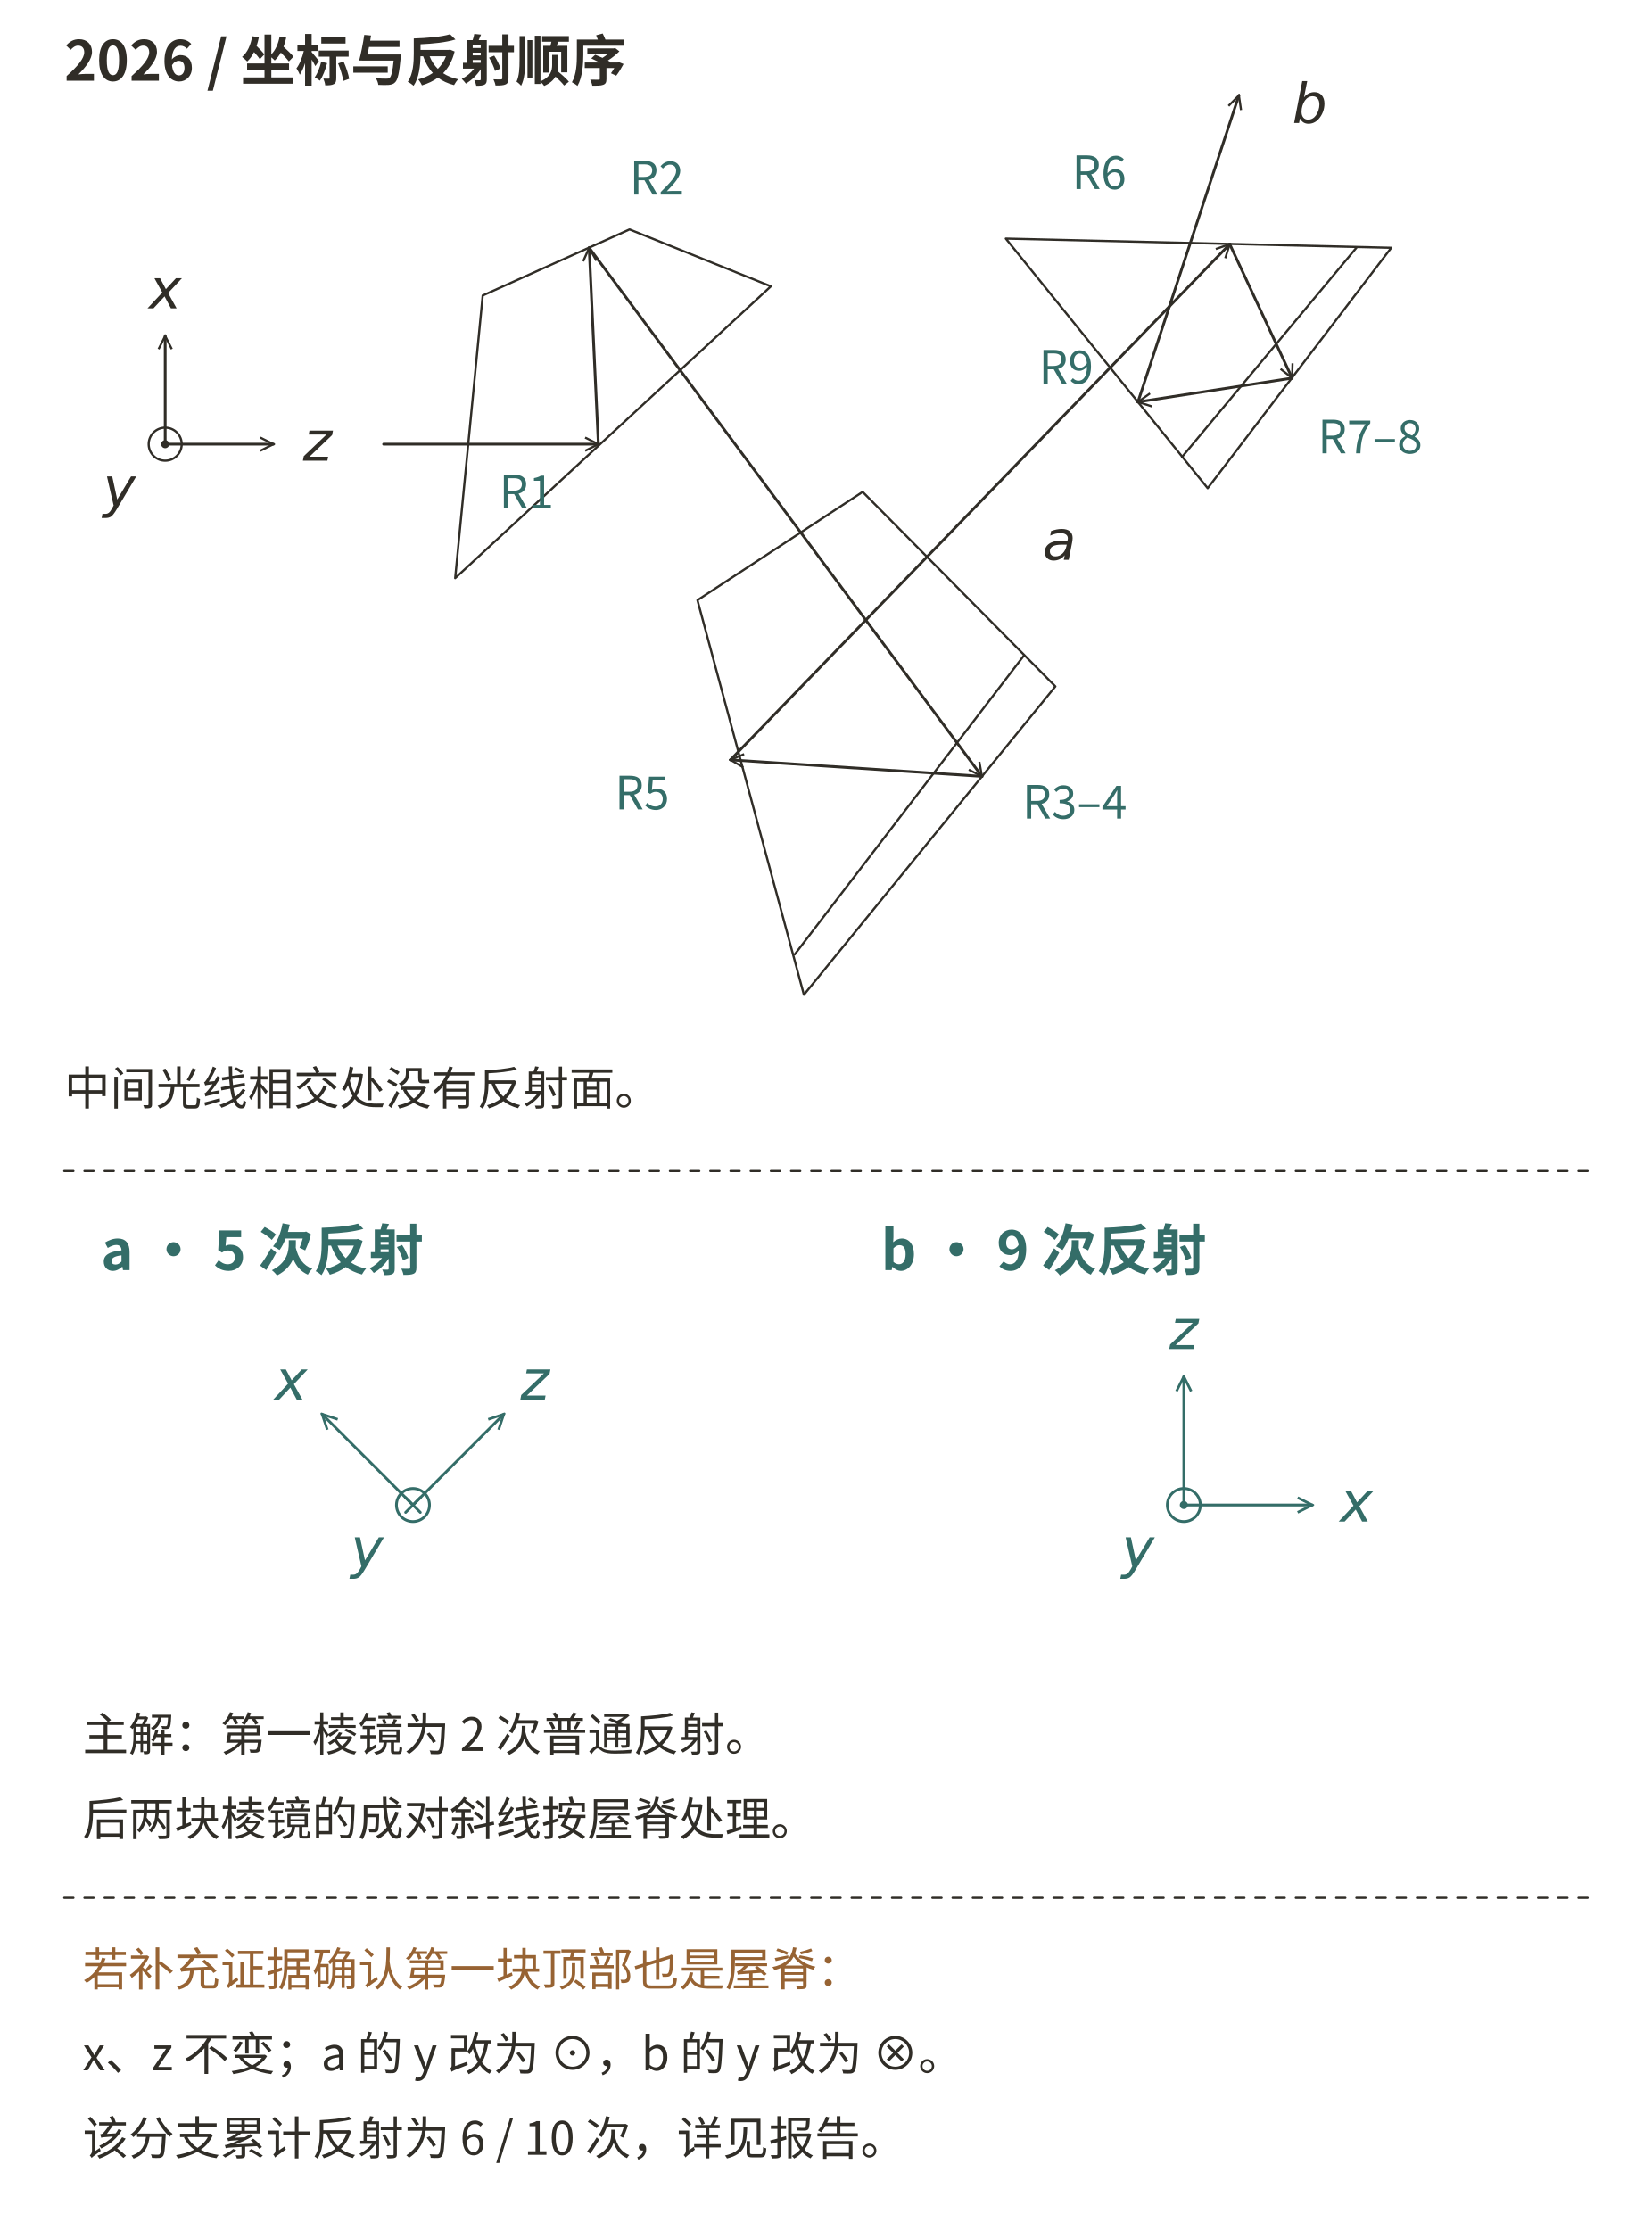
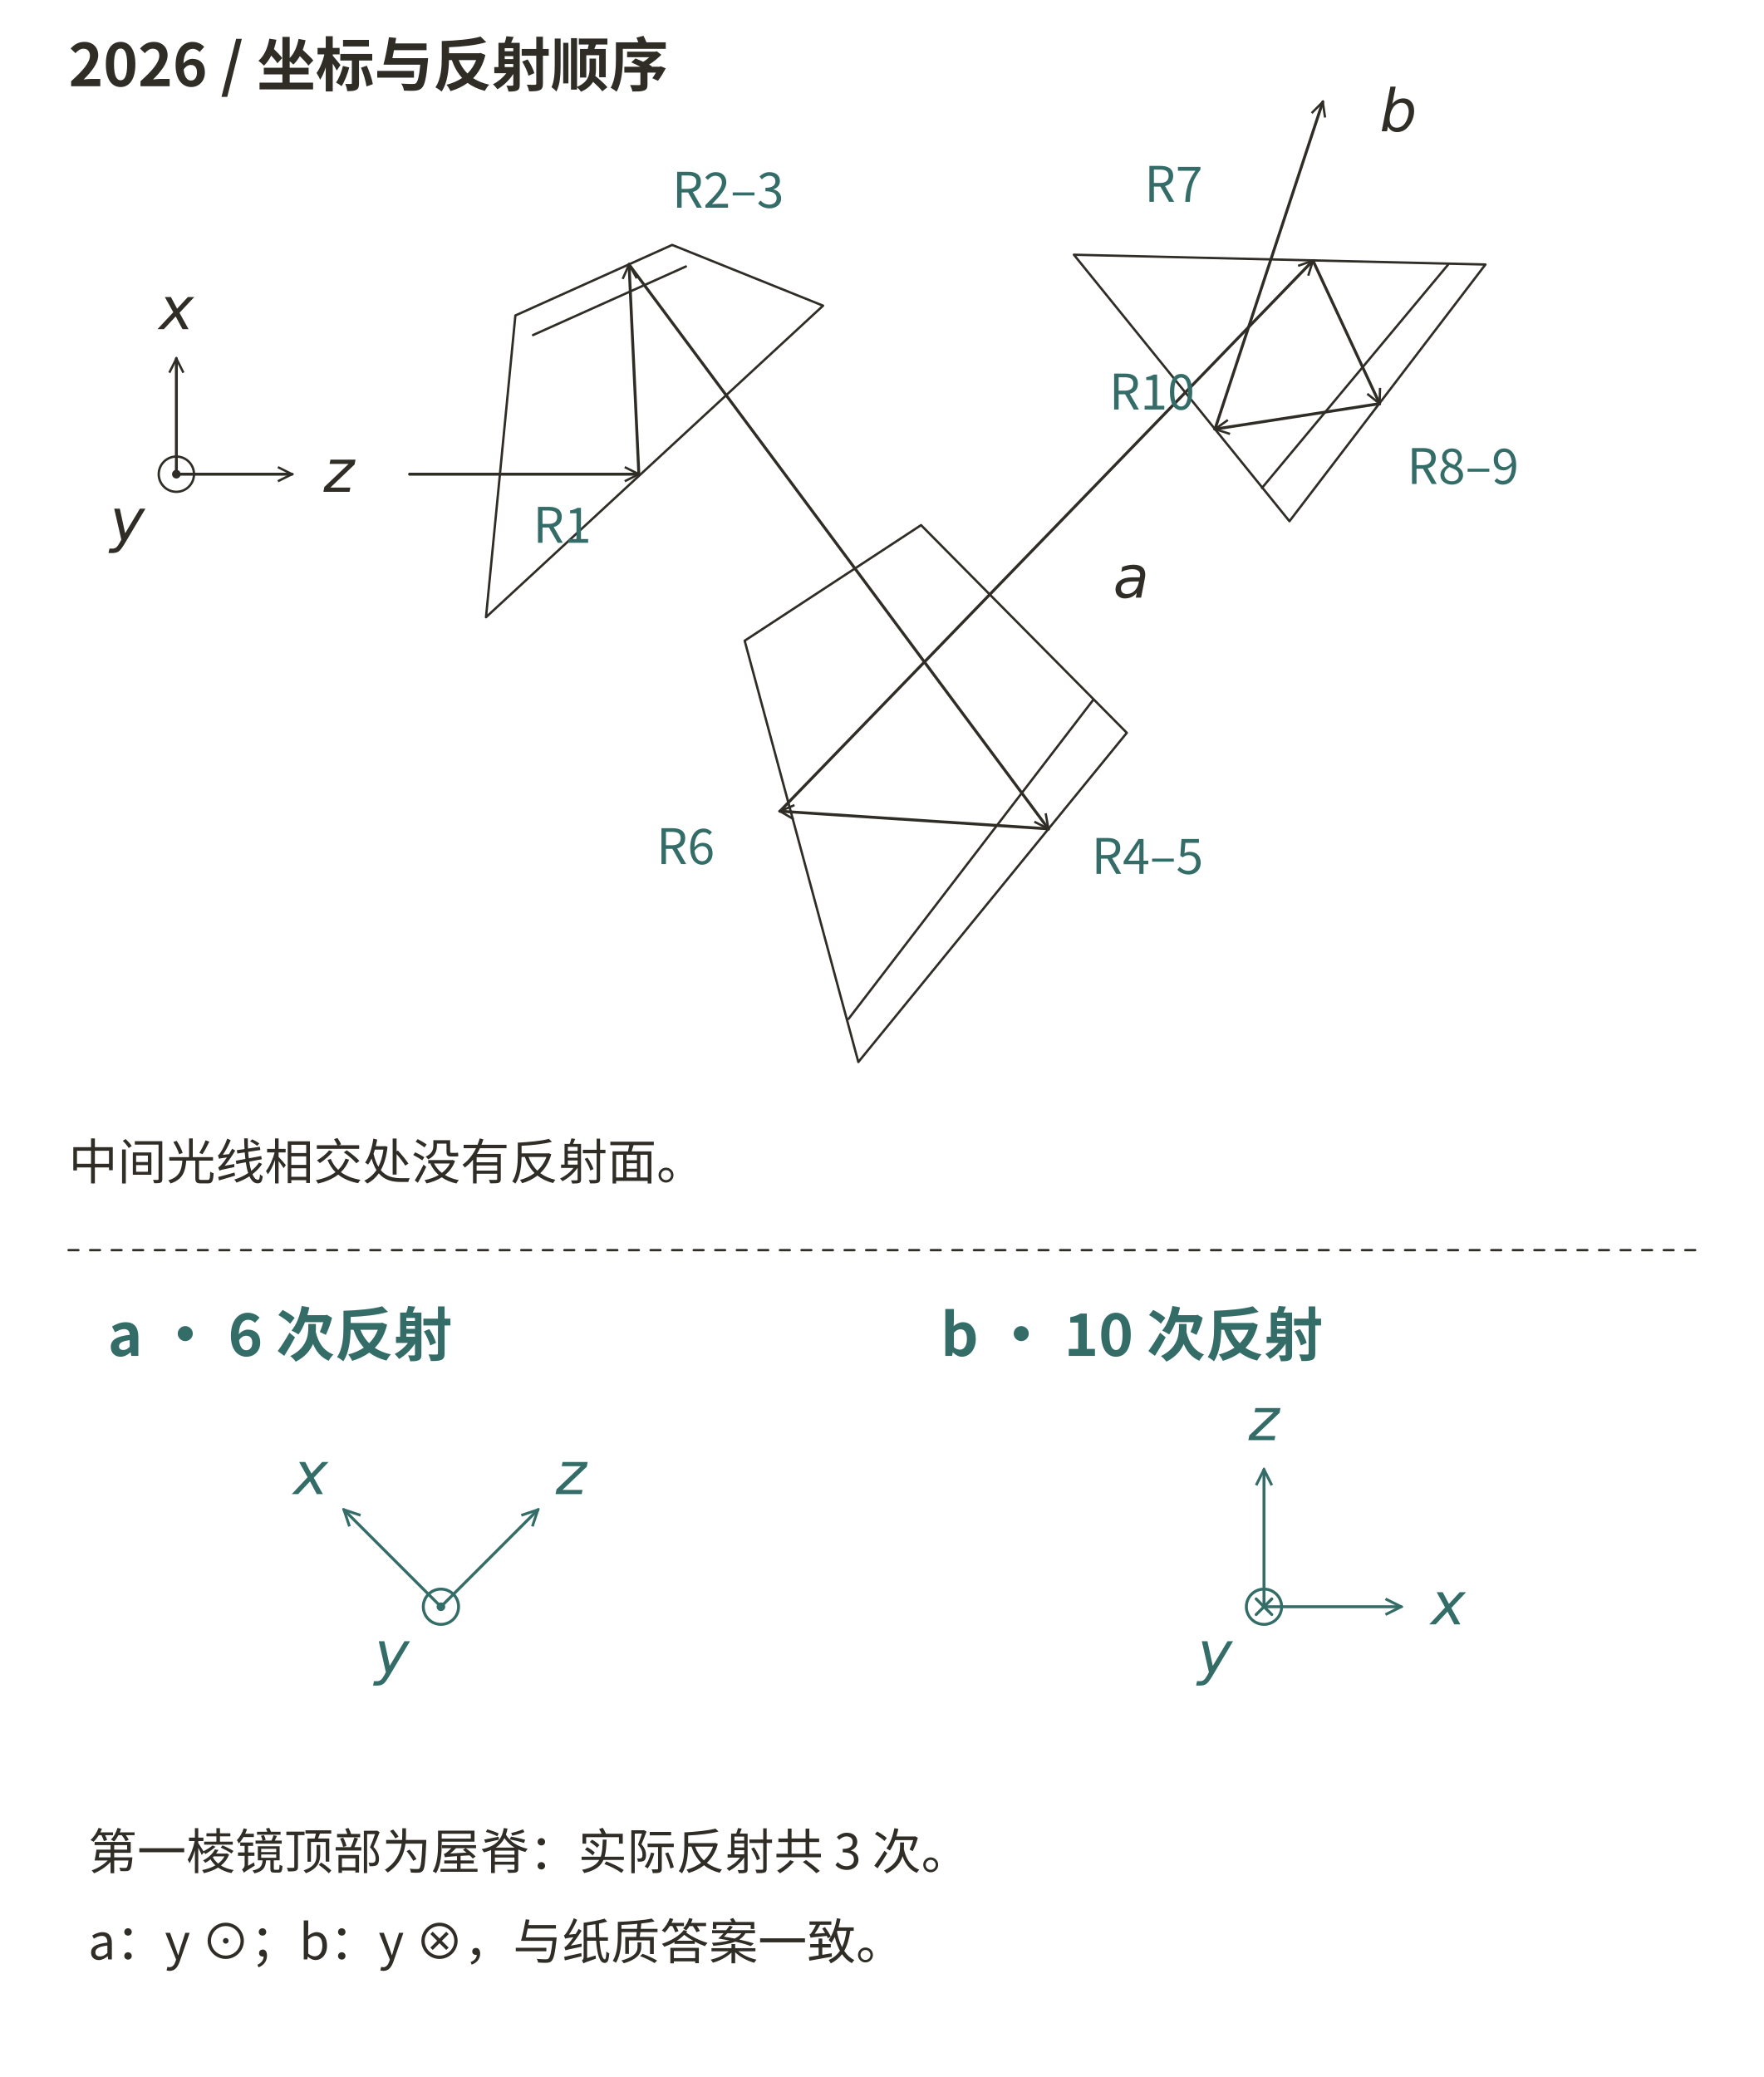
- <svg xmlns="http://www.w3.org/2000/svg" width="900" height="1215" viewBox="0 0 900 1215" role="img" aria-labelledby="title description">
+ <svg xmlns="http://www.w3.org/2000/svg" width="900" height="1060" viewBox="0 0 900 1060" role="img" aria-labelledby="title description">
  <defs>
    <marker id="arrow" viewBox="0 0 10 10" refX="9" refY="5" markerWidth="9" markerHeight="9" markerUnits="userSpaceOnUse" orient="auto-start-reverse">
      <path d="M1 1 L9 5 L1 9" fill="none" stroke="#302D27" stroke-width="1.3" />
    </marker>
    <marker id="answer-arrow" viewBox="0 0 10 10" refX="9" refY="5" markerWidth="10" markerHeight="10" markerUnits="userSpaceOnUse" orient="auto">
      <path d="M1 1 L9 5 L1 9" fill="none" stroke="#346D68" stroke-width="1.4" />
    </marker>
  </defs>
  <style>
.line {fill:none;stroke:#302D27;stroke-width:1.2;stroke-linejoin:round;stroke-linecap:round;vector-effect:non-scaling-stroke}
.ray {stroke-width:1.5}
.answer {stroke:#346D68;stroke-width:1.5}
text {fill:#302D27;font:28px 'Noto Sans CJK SC','Microsoft YaHei',sans-serif}
.math {font-family:'DejaVu Sans',sans-serif;font-style:italic;font-size:30px}
.heading {font-size:30px;font-weight:600}
.note {font-size:25px}
.number {font-size:25px;fill:#346D68}
.result {fill:#346D68}
.caution {fill:#976333}
</style>
  <text x="35" y="44" class="heading" text-anchor="start">2026  /  坐标与反射顺序</text>
  <g id="original-geometry">
    <path class="line " d="M248,315 L263,161 L343,125 L420,156 L248,315" />
+     <path class="line " d="M272,171 L350,136" />
    <style>
 .secondary{stroke:#976333;stroke-width:1.5}
 @media (prefers-color-scheme:dark){
 .line{stroke:#E8DCC3}text{fill:#E8DCC3}.answer{stroke:#9CCBBB}.result,.number{fill:#9CCBBB}
 .secondary{stroke:#DDB587}.caution{fill:#DDB587}
 #arrow path{stroke:#E8DCC3}#answer-arrow path{stroke:#9CCBBB}
 circle[style]{fill:#E8DCC3!important}
 }
 </style>
    <path class="line " d="M380,327 L470,268 L575,374 L438,542 L380,327" />
    <path class="line " d="M433,520 L558,357" />
    <path class="line " d="M548,130 L658,266 L758,135 L548,130" />
    <path class="line " d="M644,249 L739,135" />
    <path class="line ray" d="M209,242 L326,242" marker-end="url(#arrow)" />
    <path class="line ray" d="M326,242 L321,135" marker-end="url(#arrow)" />
    <path class="line ray" d="M321,135 L535,423" marker-end="url(#arrow)" />
    <path class="line ray" d="M535,423 L398,414" marker-end="url(#arrow)" />
    <path class="line ray" d="M398,414 L670,133" marker-end="url(#arrow)" />
    <path class="line ray" d="M670,133 L704,206" marker-end="url(#arrow)" />
    <path class="line ray" d="M704,206 L620,219" marker-end="url(#arrow)" />
    <path class="line ray" d="M620,219 L675,52" marker-end="url(#arrow)" />
    <text x="568" y="305" class="math" text-anchor="start">a</text>
    <text x="704" y="67" class="math" text-anchor="start">b</text>
    <path class="line ray" d="M90,242 L90,183" marker-end="url(#arrow)" />
    <text x="90" y="168" class="math" text-anchor="middle">x</text>
    <path class="line ray" d="M90,242 L149,242" marker-end="url(#arrow)" />
    <text x="173" y="251" class="math" text-anchor="middle">z</text>
    <circle class="line " cx="90" cy="242" r="9" />
    <circle class="line " cx="90" cy="242" r="2.2" style="fill:#302D27;stroke:none" />
    <text x="65" y="276" class="math" text-anchor="middle">y</text>
  </g>
  <g id="reflection-labels">
    <text x="272" y="277" class="number" text-anchor="start">R1</text>
-     <text x="343" y="106" class="number" text-anchor="start">R2</text>
-     <text x="557" y="446" class="number" text-anchor="start">R3–4</text>
-     <text x="335" y="441" class="number" text-anchor="start">R5</text>
-     <text x="584" y="103" class="number" text-anchor="start">R6</text>
-     <text x="718" y="247" class="number" text-anchor="start">R7–8</text>
-     <text x="566" y="209" class="number" text-anchor="start">R9</text>
+     <text x="343" y="106" class="number" text-anchor="start">R2–3</text>
+     <text x="557" y="446" class="number" text-anchor="start">R4–5</text>
+     <text x="335" y="441" class="number" text-anchor="start">R6</text>
+     <text x="584" y="103" class="number" text-anchor="start">R7</text>
+     <text x="718" y="247" class="number" text-anchor="start">R8–9</text>
+     <text x="566" y="209" class="number" text-anchor="start">R10</text>
  </g>
  <text x="35" y="602" class="note" text-anchor="start">中间光线相交处没有反射面。</text>
  <path class="line " d="M35,638 L865,638" stroke-dasharray="5 6" />
-   <text x="55" y="692" class="heading result" text-anchor="start">a  ·  5 次反射</text>
-   <text x="480" y="692" class="heading result" text-anchor="start">b  ·  9 次反射</text>
+   <text x="55" y="692" class="heading result" text-anchor="start">a  ·  6 次反射</text>
+   <text x="480" y="692" class="heading result" text-anchor="start">b  ·  10 次反射</text>
  <path class="line answer" d="M225,820 L175.503,770.503" marker-end="url(#answer-arrow)" />
  <text x="158.532" y="762.532" class="math result" text-anchor="middle">x</text>
  <path class="line answer" d="M225,820 L274.497,770.503" marker-end="url(#answer-arrow)" />
  <text x="291.468" y="762.532" class="math result" text-anchor="middle">z</text>
  <circle class="line answer" cx="225" cy="820" r="9" />
-   <path class="line answer" d="M221,816 L229,824" />
-   <path class="line answer" d="M221,824 L229,816" />
+   <circle class="line " cx="225" cy="820" r="2.2" style="fill:#346D68;stroke:none" />
  <text x="200" y="854" class="math result" text-anchor="middle">y</text>
  <path class="line answer" d="M645,820 L715,820" marker-end="url(#answer-arrow)" />
  <text x="739" y="829" class="math result" text-anchor="middle">x</text>
  <path class="line answer" d="M645,820 L645,750" marker-end="url(#answer-arrow)" />
  <text x="645" y="735" class="math result" text-anchor="middle">z</text>
  <circle class="line answer" cx="645" cy="820" r="9" />
-   <circle class="line " cx="645" cy="820" r="2.2" style="fill:#346D68;stroke:none" />
+   <path class="line answer" d="M641,816 L649,824" />
+   <path class="line answer" d="M641,824 L649,816" />
  <text x="620" y="854" class="math result" text-anchor="middle">y</text>
-   <text x="45" y="954" class="note" text-anchor="start">主解：第一棱镜为 2 次普通反射。</text>
-   <text x="45" y="1000" class="note" text-anchor="start">后两块棱镜的成对斜线按屋脊处理。</text>
-   <path class="line " d="M35,1034 L865,1034" stroke-dasharray="5 6" />
-   <text x="45" y="1082" class="note caution" text-anchor="start">若补充证据确认第一块顶部也是屋脊：</text>
-   <text x="45" y="1128" class="note" text-anchor="start">x、z 不变；a 的 y 改为 ⊙，b 的 y 改为 ⊗。</text>
-   <text x="45" y="1174" class="note" text-anchor="start">该分支累计反射为 6 / 10 次，详见报告。</text>
+   <text x="45" y="954" class="note" text-anchor="start">第一棱镜顶部为屋脊：实际反射共 3 次。</text>
+   <text x="45" y="1000" class="note" text-anchor="start">a：y ⊙；b：y ⊗，与纸质答案一致。</text>
</svg>
